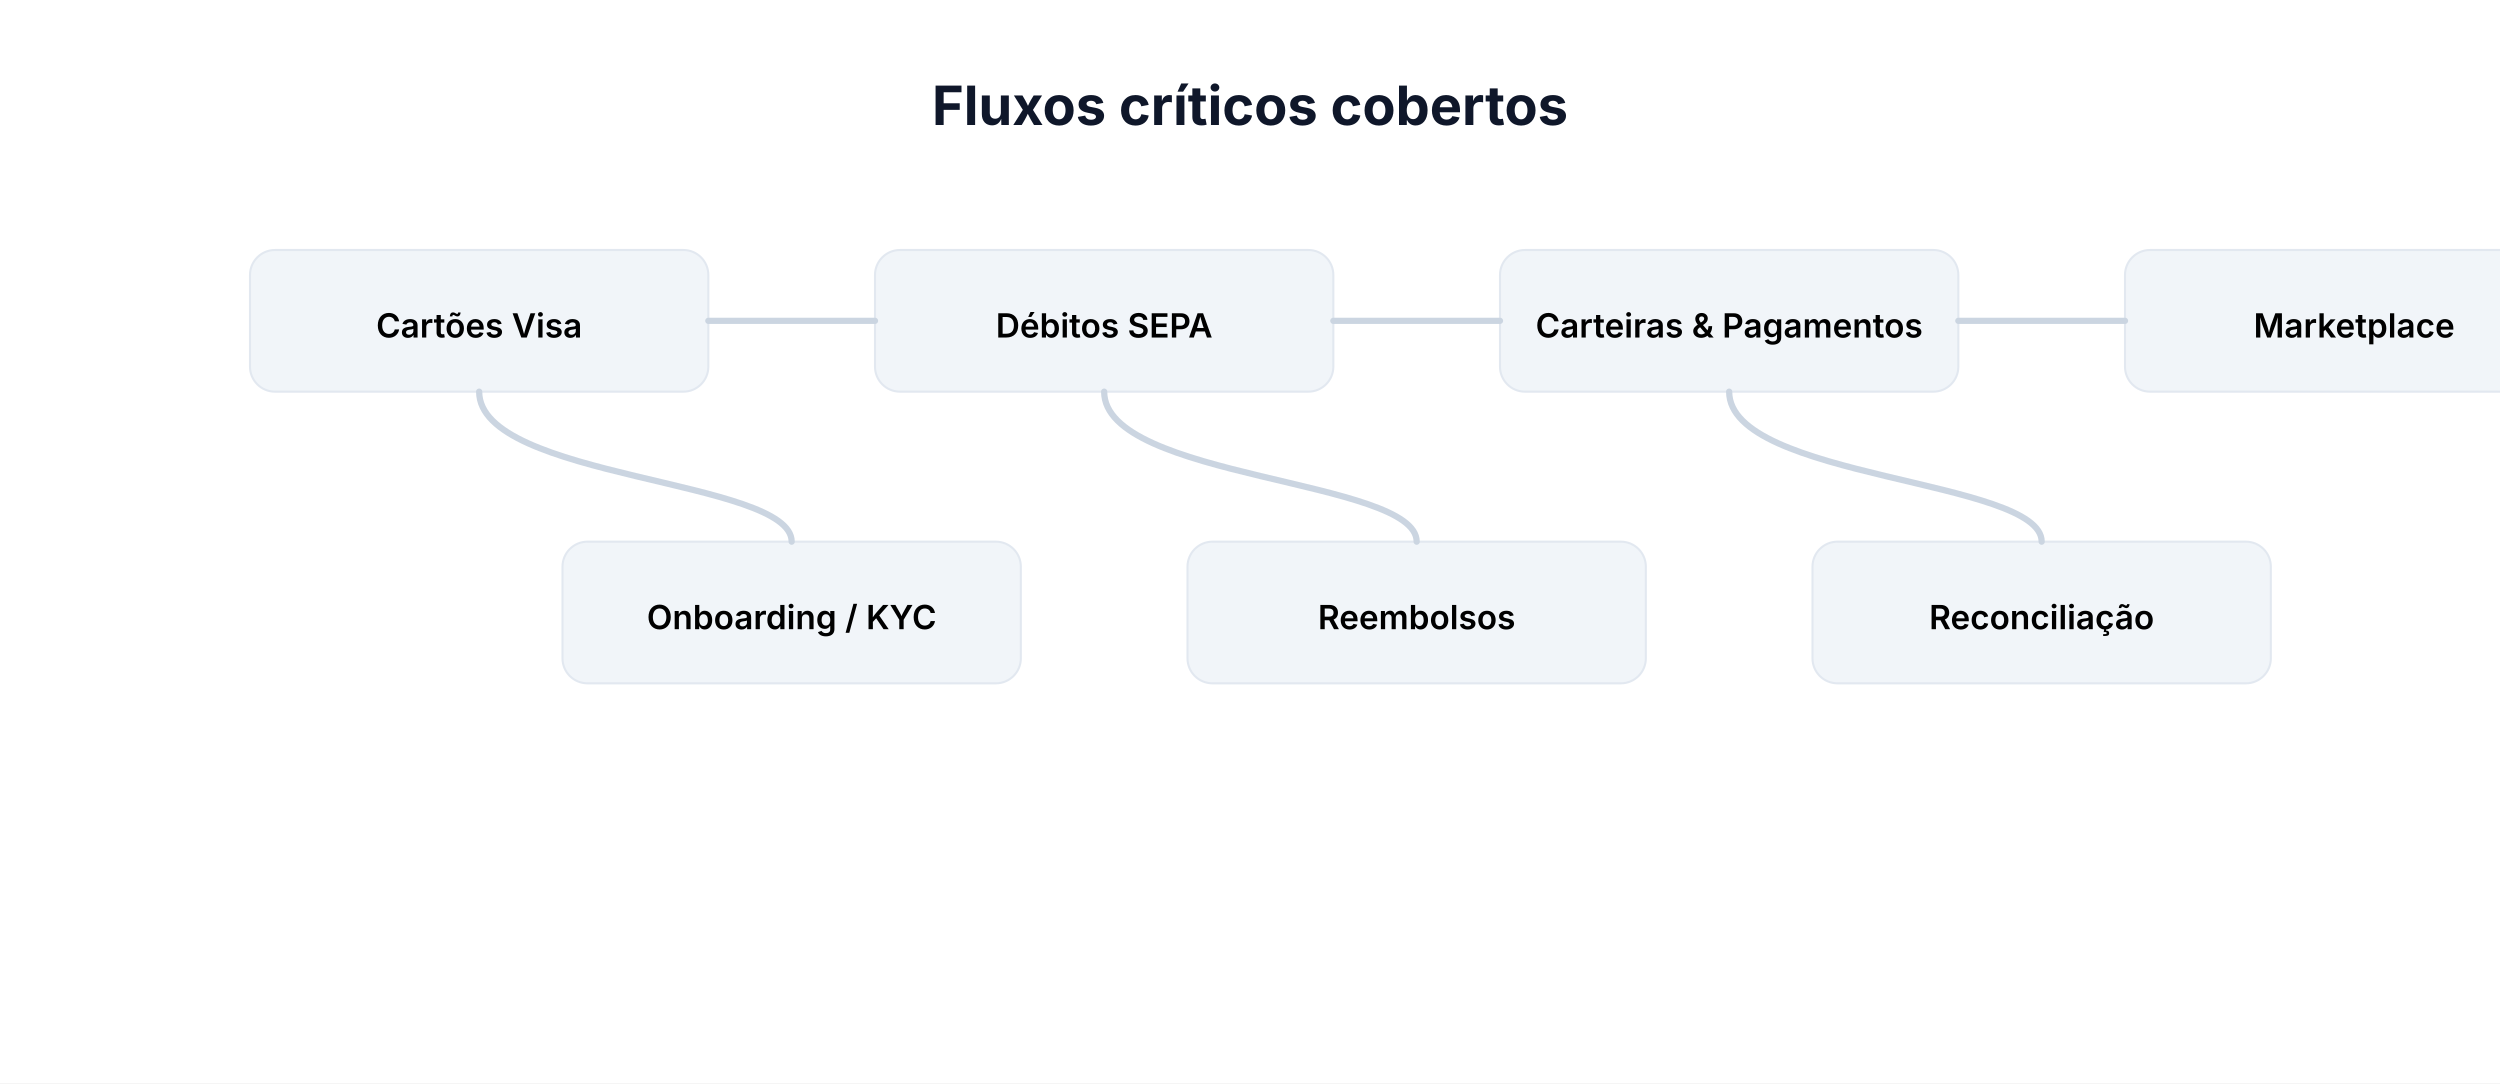
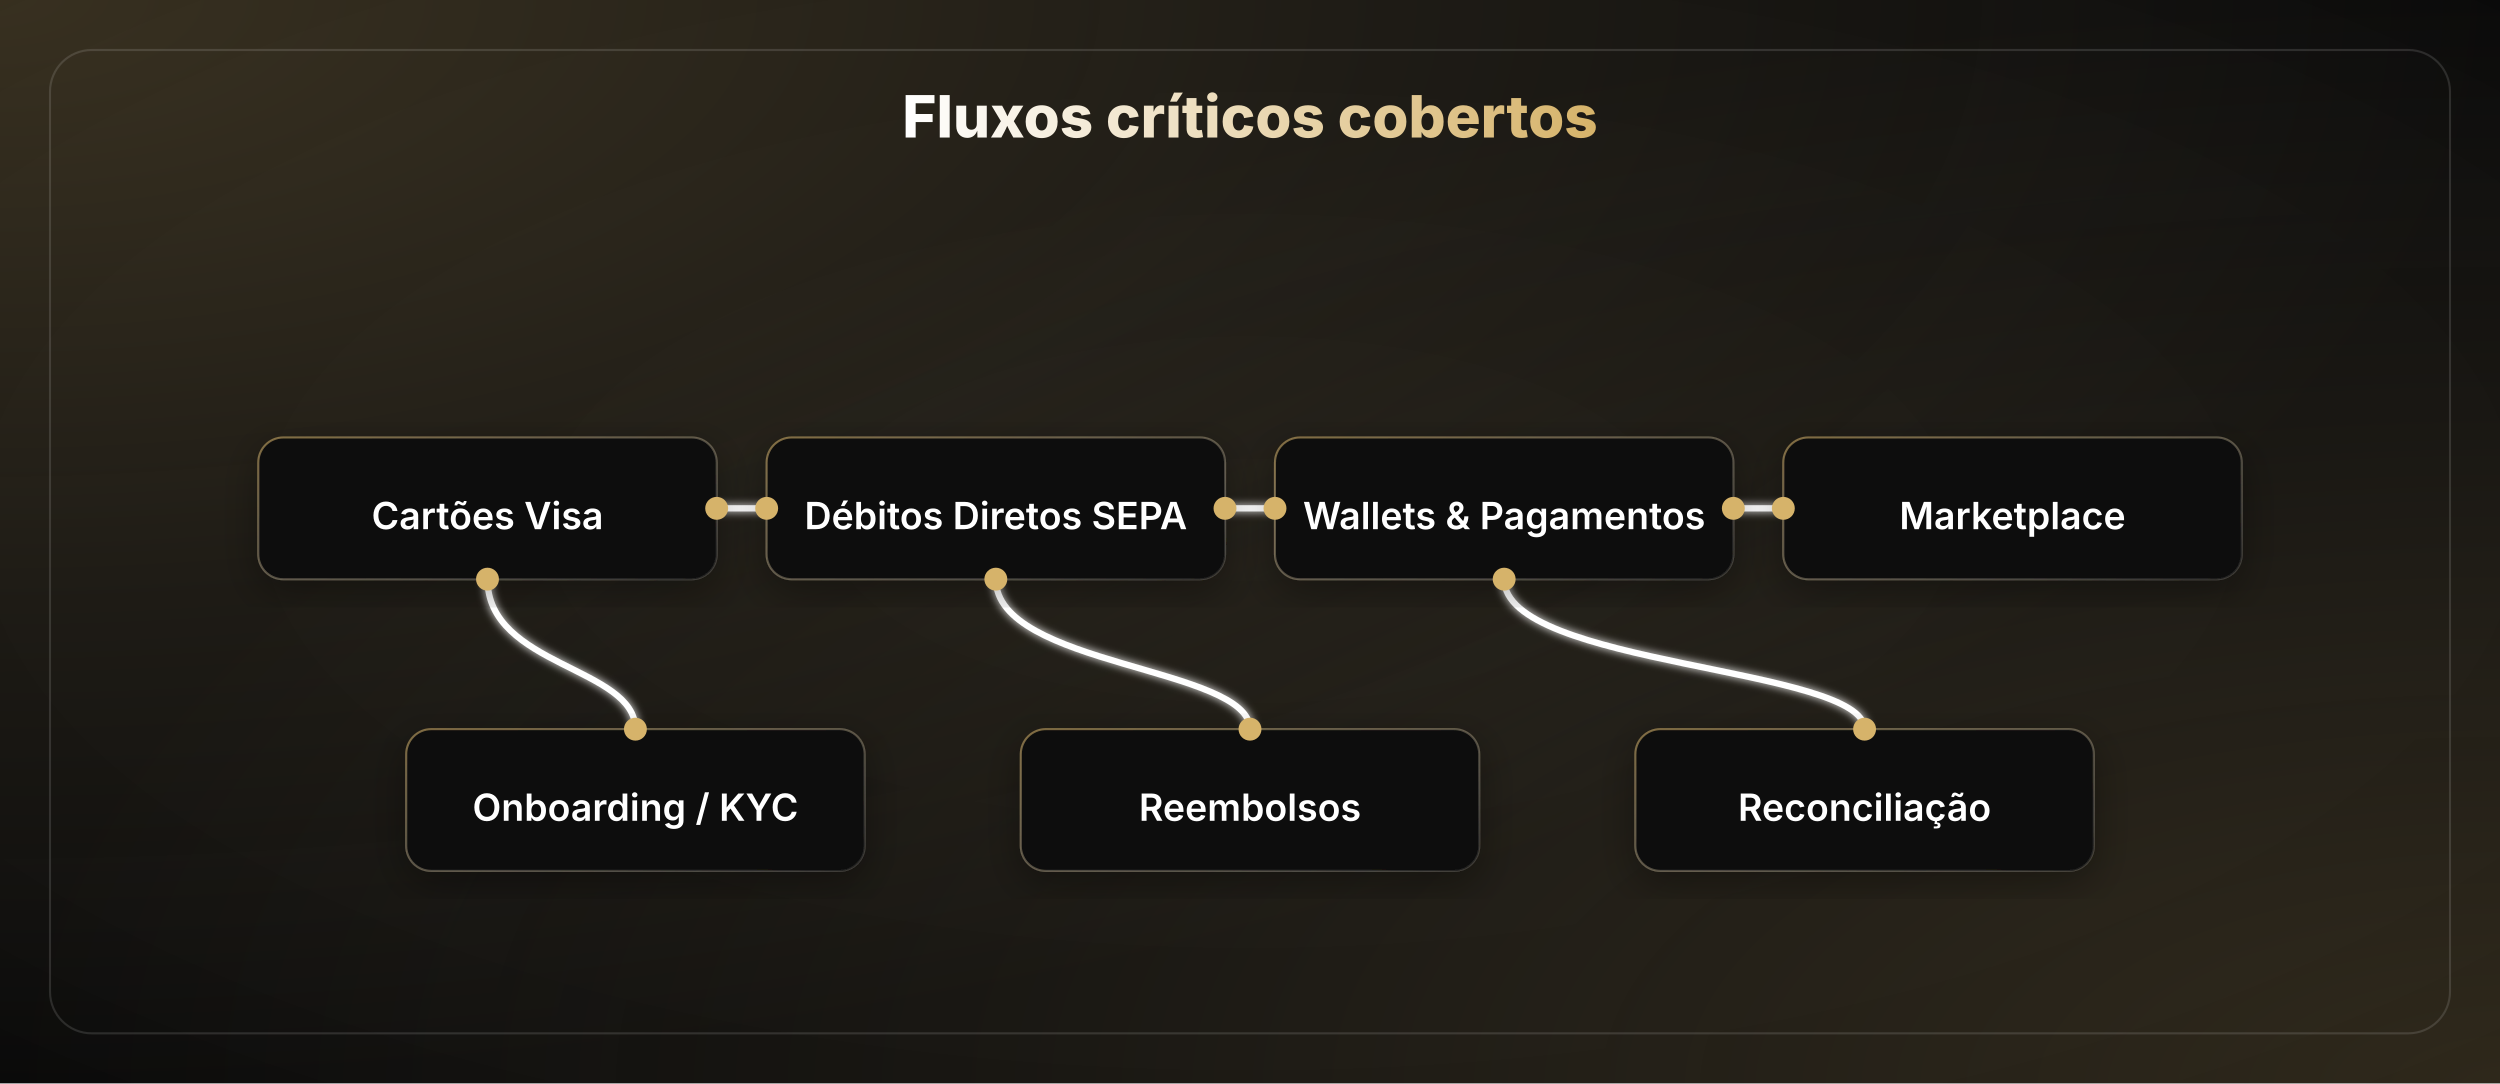
- <svg xmlns="http://www.w3.org/2000/svg" width="1200" height="520" viewBox="0 0 1200 520">
-   <rect width="1200" height="520" fill="#ffffff" />
-   <g font-family="Inter, system-ui, -apple-system, Segoe UI, Roboto, Arial" fill="#0f172a">
-     <text x="600" y="60" font-size="26" font-weight="700" text-anchor="middle">Fluxos críticos cobertos</text>
+ <svg xmlns="http://www.w3.org/2000/svg" role="img" width="1200" height="520" viewBox="0 0 1200 520">
+   <defs>
+     <radialGradient id="bgSoft" cx="50%" cy="48%" r="80%">
+       <stop offset="0" stop-color="#121212" />
+       <stop offset="0.7" stop-color="#0D0D0D" />
+       <stop offset="1" stop-color="#080808" />
+     </radialGradient>
+     <radialGradient id="cornerGoldTL" cx="0" cy="0" r="1">
+       <stop offset="0" stop-color="#D6B36A" stop-opacity=".22" />
+       <stop offset=".55" stop-color="#D6B36A" stop-opacity=".08" />
+       <stop offset="1" stop-color="#D6B36A" stop-opacity="0" />
+     </radialGradient>
+     <radialGradient id="cornerGoldBR" cx="1" cy="1" r="1">
+       <stop offset="0" stop-color="#D6B36A" stop-opacity=".18" />
+       <stop offset=".6" stop-color="#D6B36A" stop-opacity=".06" />
+       <stop offset="1" stop-color="#D6B36A" stop-opacity="0" />
+     </radialGradient>
+     <linearGradient id="goldStroke" x1="0" y1="0" x2="1" y2="1">
+       <stop offset="0" stop-color="#D6B36A" stop-opacity=".55" />
+       <stop offset="1" stop-color="#FFFFFF" stop-opacity=".08" />
+     </linearGradient>
+     <filter id="cardShadow" x="-20%" y="-20%" width="140%" height="140%">
+       <feDropShadow dx="0" dy="6" stdDeviation="10" flood-color="#000" flood-opacity=".35" />
+     </filter>
+     <filter id="glowWhite" x="-40%" y="-40%" width="180%" height="180%">
+       <feGaussianBlur stdDeviation="2" result="b1" />
+       <feMerge>
+         <feMergeNode in="b1" />
+         <feMergeNode in="SourceGraphic" />
+       </feMerge>
+     </filter>
+     <linearGradient id="titleGrad" x1="0" y1="0" x2="1" y2="0">
+       <stop offset="0" stop-color="#FFFFFF" />
+       <stop offset="1" stop-color="#D6B36A" />
+     </linearGradient>
+   </defs>
+   <rect width="1200" height="520" fill="url(#bgSoft)" />
+   <rect width="1200" height="520" fill="url(#cornerGoldTL)" />
+   <rect width="1200" height="520" fill="url(#cornerGoldBR)" />
+   <rect x="24" y="24" width="1152" height="472" rx="20" fill="none" stroke="#FFFFFF20" />
+   <g font-family="Inter, system-ui, -apple-system, Segoe UI, Roboto, Arial">
+     <text x="600" y="66" font-size="28" font-weight="800" text-anchor="middle" fill="url(#titleGrad)">
+       Fluxos críticos cobertos
+     </text>
  </g>
-   <g transform="translate(120,120)" font-family="Inter, system-ui, -apple-system, Segoe UI, Roboto, Arial">
-     <g>
-       <rect x="0" y="0" width="220" height="68" rx="12" fill="#f1f5f9" stroke="#e2e8f0" />
-       <text x="110" y="42" text-anchor="middle" font-size="16" font-weight="600">Cartões Visa</text>
-       <rect x="300" y="0" width="220" height="68" rx="12" fill="#f1f5f9" stroke="#e2e8f0" />
-       <text x="410" y="42" text-anchor="middle" font-size="16" font-weight="600">Débitos SEPA</text>
-       <rect x="600" y="0" width="220" height="68" rx="12" fill="#f1f5f9" stroke="#e2e8f0" />
-       <text x="710" y="42" text-anchor="middle" font-size="16" font-weight="600">Carteiras &amp; Pagamentos</text>
-       <rect x="900" y="0" width="220" height="68" rx="12" fill="#f1f5f9" stroke="#e2e8f0" />
-       <text x="1010" y="42" text-anchor="middle" font-size="16" font-weight="600">Marketplace</text>
-       <rect x="150" y="140" width="220" height="68" rx="12" fill="#f1f5f9" stroke="#e2e8f0" />
-       <text x="260" y="182" text-anchor="middle" font-size="16" font-weight="600">Onboarding / KYC</text>
-       <rect x="450" y="140" width="220" height="68" rx="12" fill="#f1f5f9" stroke="#e2e8f0" />
-       <text x="560" y="182" text-anchor="middle" font-size="16" font-weight="600">Reembolsos</text>
-       <rect x="750" y="140" width="220" height="68" rx="12" fill="#f1f5f9" stroke="#e2e8f0" />
-       <text x="860" y="182" text-anchor="middle" font-size="16" font-weight="600">Reconciliação</text>
+   <g transform="translate(120,210)" font-family="Inter, system-ui, -apple-system, Segoe UI, Roboto, Arial">
+     <g stroke="#FFFFFF" stroke-width="3" fill="none" stroke-linecap="round" filter="url(#glowWhite)">
+       <path d="M224,34 H248" />
+       <path d="M468,34 H492" />
+       <path d="M712,34 H736" />
+       <path d="M114,68 C114,110 185,110 185,140" />
+       <path d="M358,68 C358,110 480,110 480,140" />
+       <path d="M602,68 C602,110 775,110 775,140" />
    </g>
-     <g stroke="#cbd5e1" stroke-width="3" fill="none" stroke-linecap="round">
-       <path d="M220,34 H300" />
-       <path d="M520,34 H600" />
-       <path d="M820,34 H900" />
-       <path d="M110,68 C110,110 260,110 260,140" />
-       <path d="M410,68 C410,110 560,110 560,140" />
-       <path d="M710,68 C710,110 860,110 860,140" />
+     <g font-weight="600" font-size="18" fill="#FFFFFF">
+       <g filter="url(#cardShadow)">
+         <rect x="4" y="0" width="220" height="68" rx="12" fill="#0B0B0B" stroke="url(#goldStroke)" />
+         <text x="114" y="44" text-anchor="middle">Cartões Visa</text>
+       </g>
+       <g filter="url(#cardShadow)">
+         <rect x="248" y="0" width="220" height="68" rx="12" fill="#0B0B0B" stroke="url(#goldStroke)" />
+         <text x="358" y="44" text-anchor="middle">Débitos Diretos SEPA</text>
+       </g>
+       <g filter="url(#cardShadow)">
+         <rect x="492" y="0" width="220" height="68" rx="12" fill="#0B0B0B" stroke="url(#goldStroke)" />
+         <text x="602" y="44" text-anchor="middle">Wallets &amp; Pagamentos</text>
+       </g>
+       <g filter="url(#cardShadow)">
+         <rect x="736" y="0" width="220" height="68" rx="12" fill="#0B0B0B" stroke="url(#goldStroke)" />
+         <text x="846" y="44" text-anchor="middle">Marketplace</text>
+       </g>
+       <g filter="url(#cardShadow)">
+         <rect x="75" y="140" width="220" height="68" rx="12" fill="#0B0B0B" stroke="url(#goldStroke)" />
+         <text x="185" y="184" text-anchor="middle">Onboarding / KYC</text>
+       </g>
+       <g filter="url(#cardShadow)">
+         <rect x="370" y="140" width="220" height="68" rx="12" fill="#0B0B0B" stroke="url(#goldStroke)" />
+         <text x="480" y="184" text-anchor="middle">Reembolsos</text>
+       </g>
+       <g filter="url(#cardShadow)">
+         <rect x="665" y="140" width="220" height="68" rx="12" fill="#0B0B0B" stroke="url(#goldStroke)" />
+         <text x="775" y="184" text-anchor="middle">Reconciliação</text>
+       </g>
+     </g>
+     <g fill="#D6B36A">
+       <circle cx="224" cy="34" r="5.5" />
+       <circle cx="248" cy="34" r="5.5" />
+       <circle cx="468" cy="34" r="5.5" />
+       <circle cx="492" cy="34" r="5.5" />
+       <circle cx="712" cy="34" r="5.5" />
+       <circle cx="736" cy="34" r="5.5" />
+       <circle cx="114" cy="68" r="5.5" />
+       <circle cx="185" cy="140" r="5.5" />
+       <circle cx="358" cy="68" r="5.5" />
+       <circle cx="480" cy="140" r="5.5" />
+       <circle cx="602" cy="68" r="5.5" />
+       <circle cx="775" cy="140" r="5.5" />
    </g>
  </g>
</svg>
